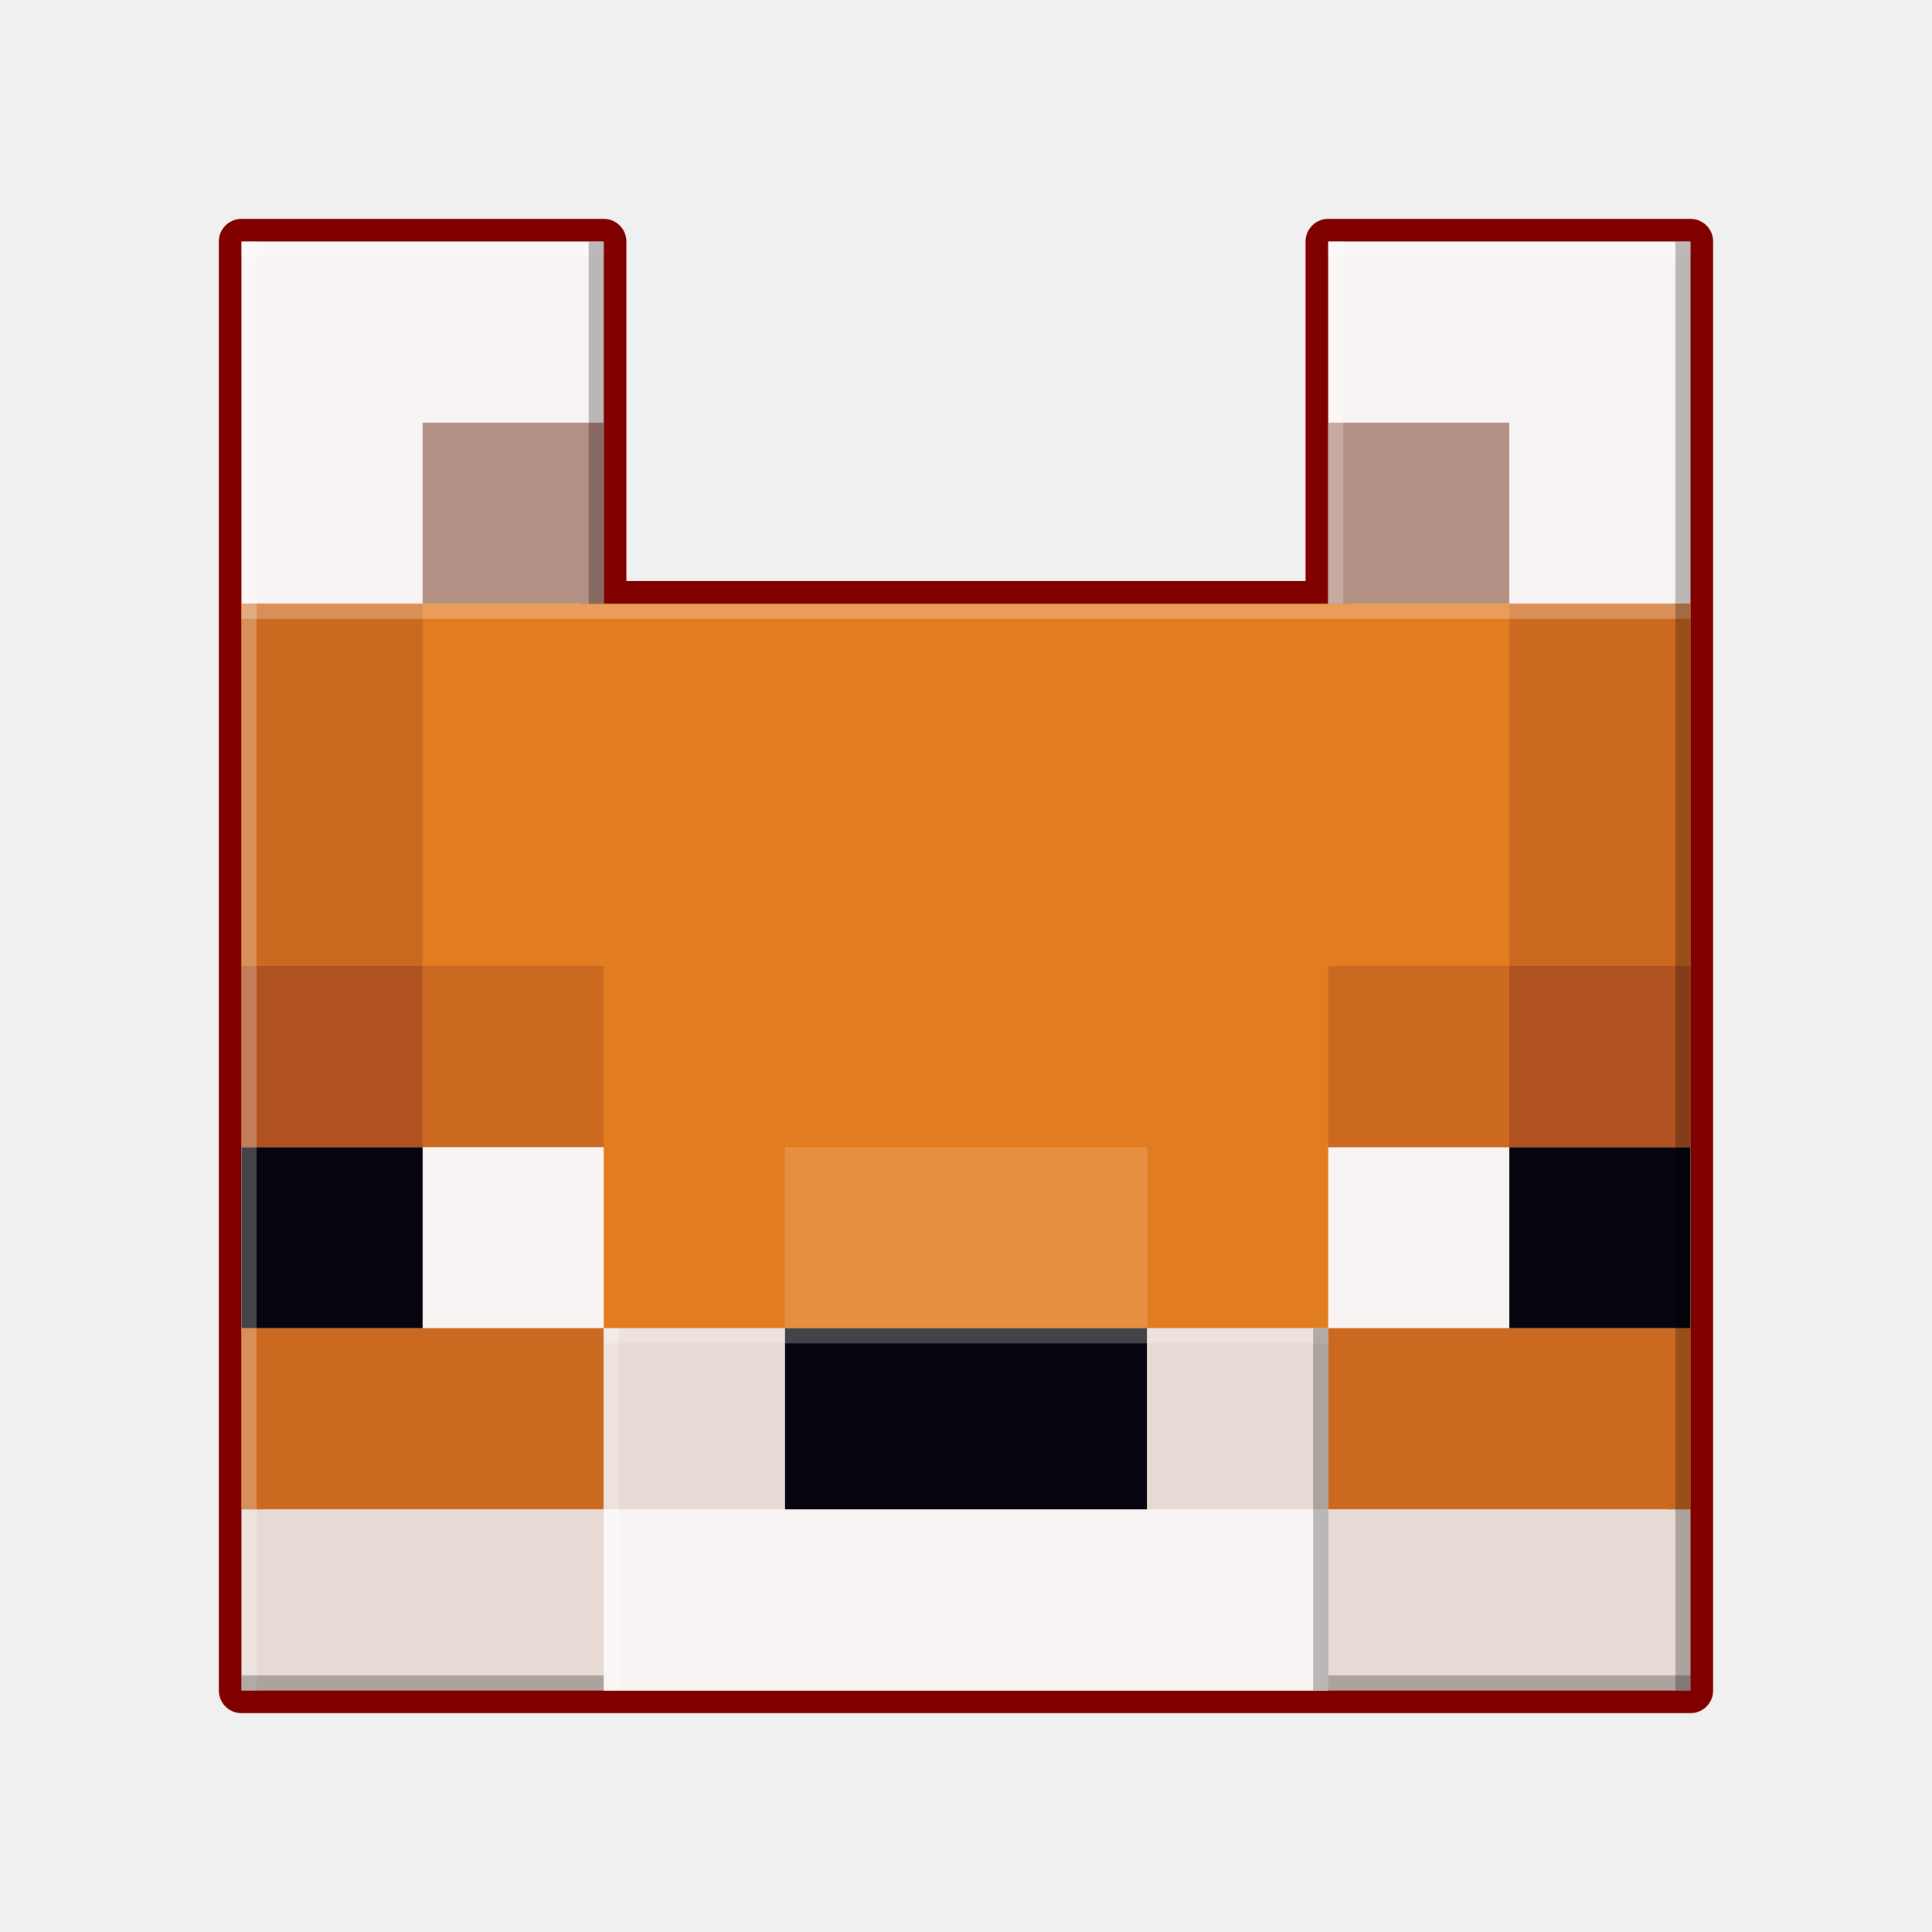
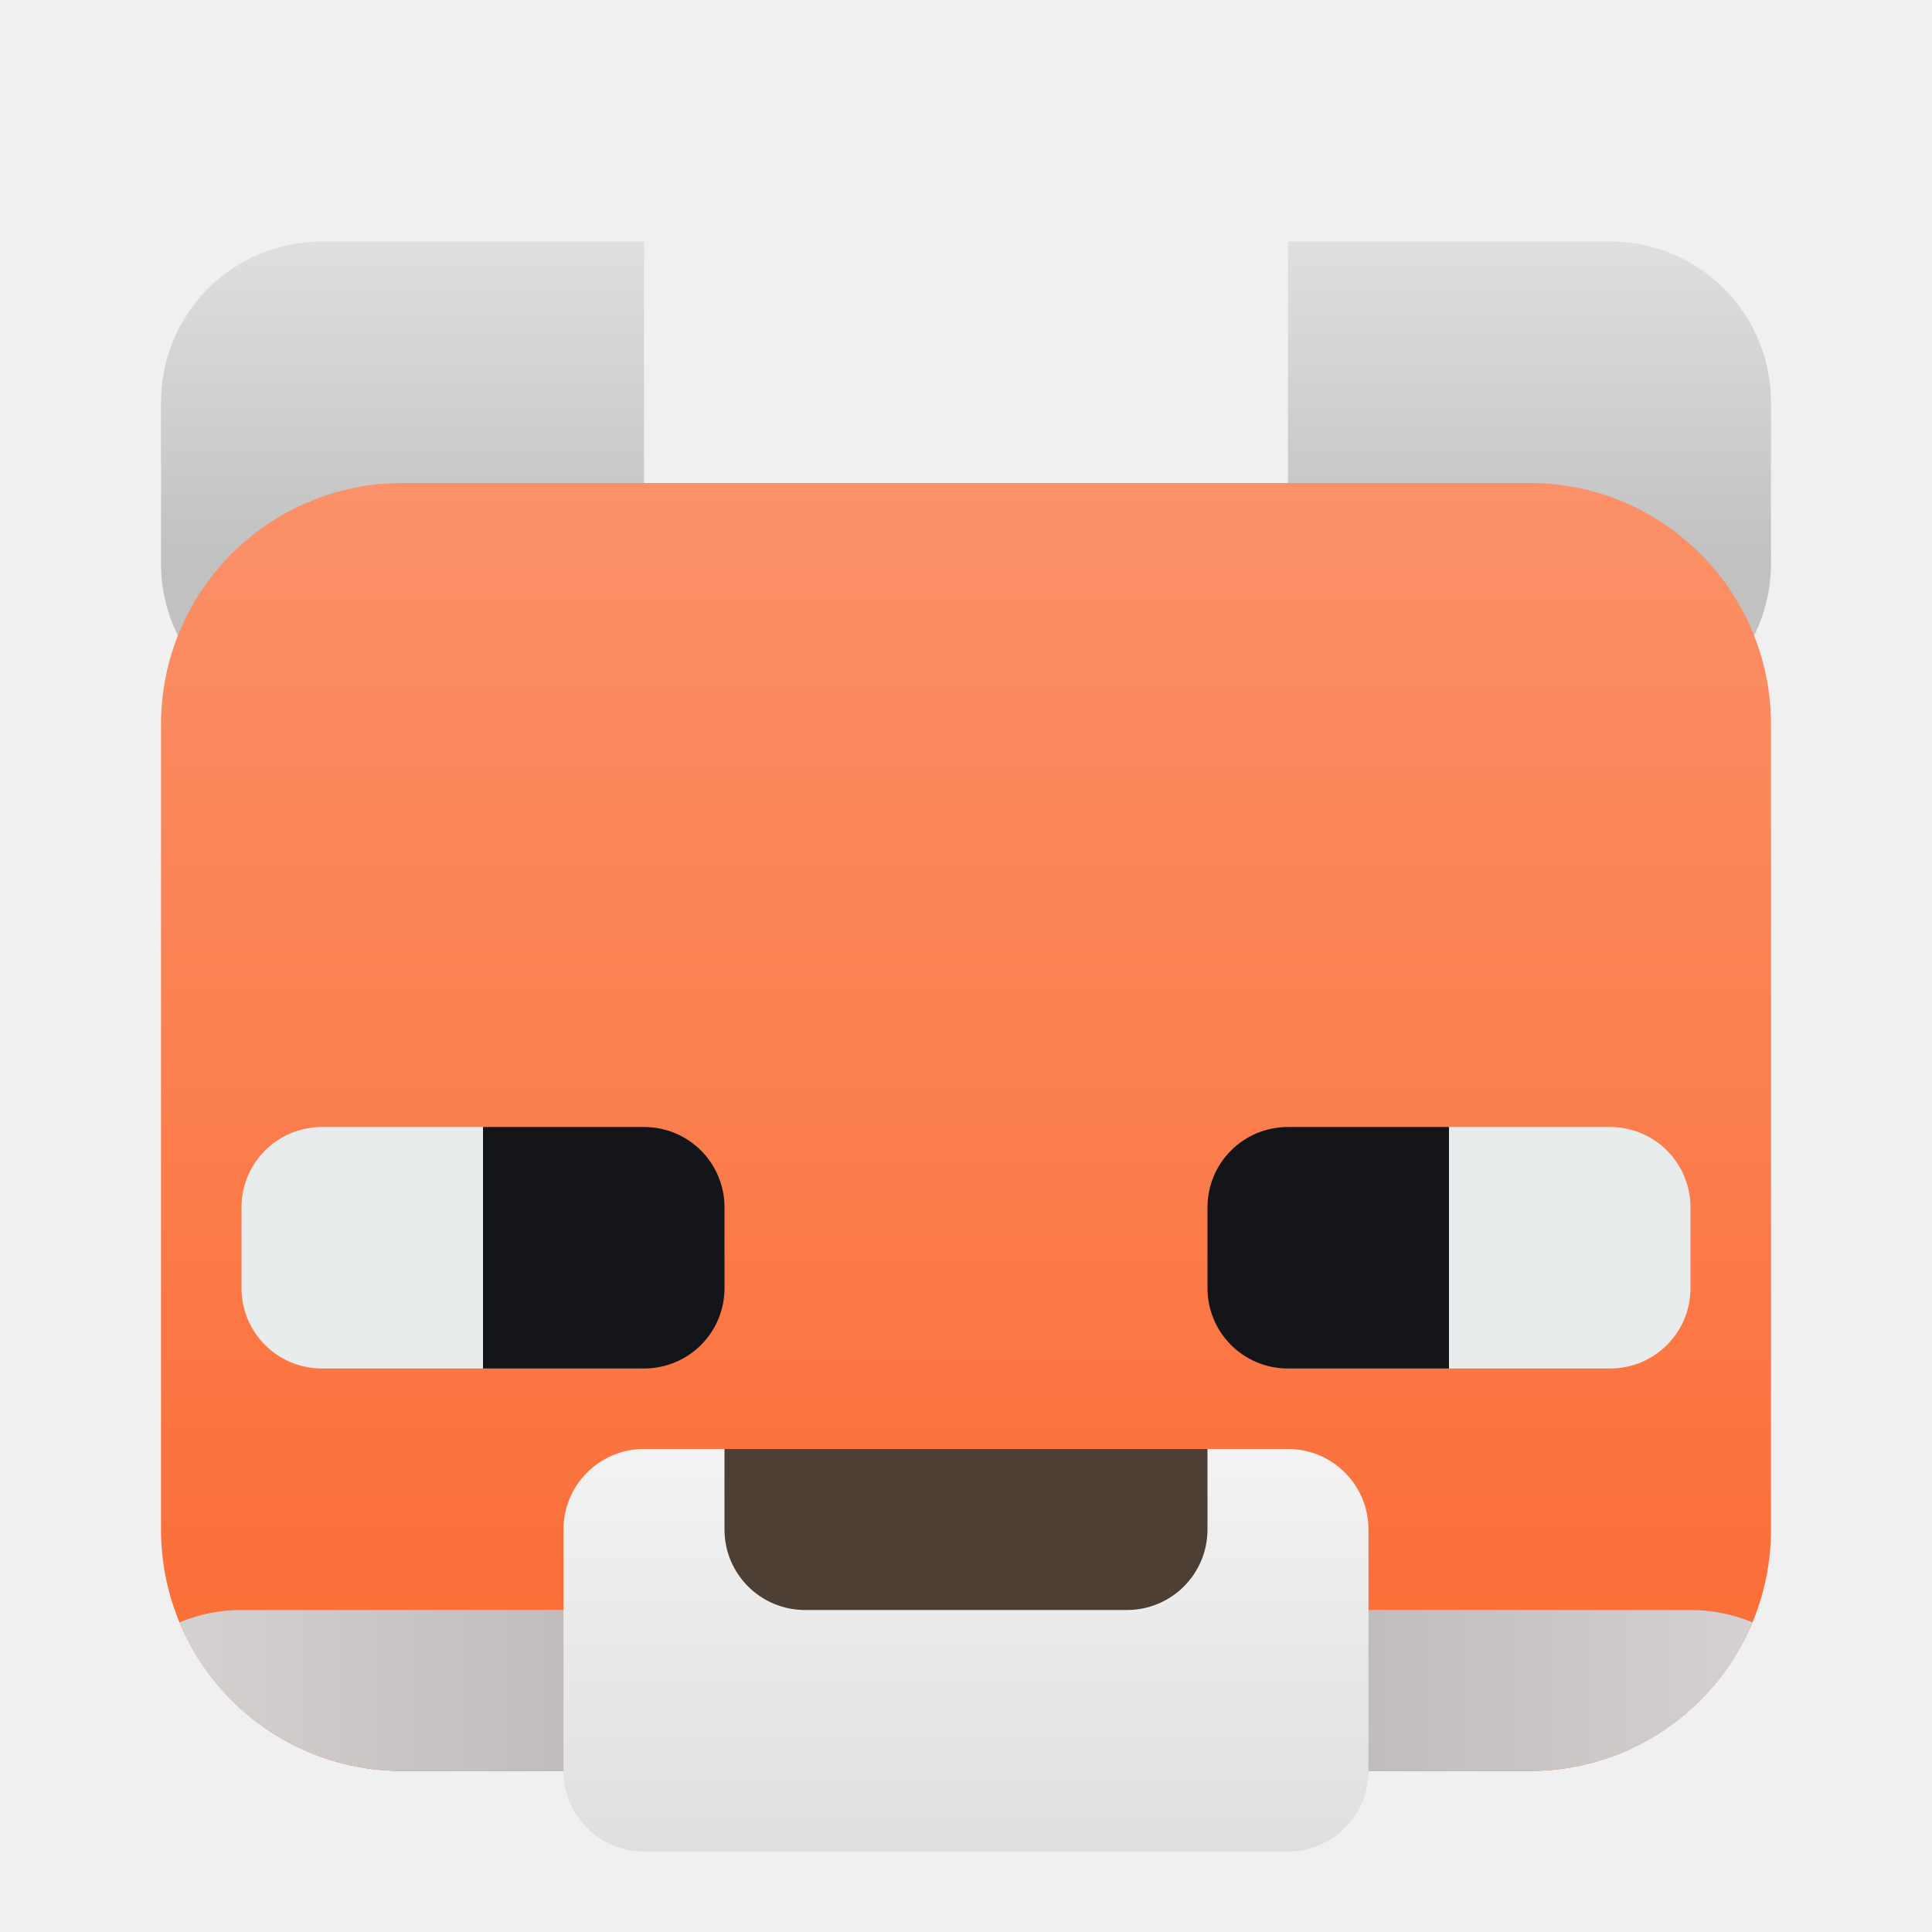
- <svg xmlns="http://www.w3.org/2000/svg" id="svg8" version="1.1" viewBox="0 0 33.867 33.867" height="128" width="128">
-   <defs id="defs2" />
-   <g transform="translate(0,-263.1333)" id="layer1">
-     <path id="rect4750" d="m 4.233,267.367 v 6.35 6.35 3.175 3.175 3.175 3.175 h 25.4 v -3.175 -3.175 -3.175 -3.175 -6.35 -6.35 h -6.35 v 6.35 h -12.7 v -3.175 -3.175 z" style="color:#000000;display:inline;overflow:visible;visibility:visible;opacity:1;fill:none;fill-opacity:1;fill-rule:nonzero;stroke:#800000;stroke-width:0.794;stroke-linecap:butt;stroke-linejoin:round;stroke-miterlimit:4;stroke-dasharray:none;stroke-dashoffset:0;stroke-opacity:1;marker:none;enable-background:accumulate" />
-     <g id="g4748">
-       <rect style="color:#000000;display:inline;overflow:visible;visibility:visible;opacity:1;fill:#f9f4f4;fill-opacity:1;fill-rule:nonzero;stroke:none;stroke-width:1.191;stroke-linecap:butt;stroke-linejoin:round;stroke-miterlimit:4;stroke-dasharray:none;stroke-dashoffset:0;stroke-opacity:1;marker:none;enable-background:accumulate" id="rect4553" width="6.35" height="6.35" x="4.233" y="267.367" />
-       <rect style="color:#000000;display:inline;overflow:visible;visibility:visible;opacity:1;fill:#b48f83;fill-opacity:1;fill-rule:nonzero;stroke:none;stroke-width:0.595;stroke-linecap:butt;stroke-linejoin:round;stroke-miterlimit:4;stroke-dasharray:none;stroke-dashoffset:0;stroke-opacity:1;marker:none;enable-background:accumulate" id="rect4553-6-2" width="3.175" height="3.175" x="7.408" y="270.542" />
-       <rect y="267.367" x="23.283" height="6.35" width="6.35" id="rect4623" style="color:#000000;display:inline;overflow:visible;visibility:visible;opacity:1;fill:#f9f4f4;fill-opacity:1;fill-rule:nonzero;stroke:none;stroke-width:1.191;stroke-linecap:butt;stroke-linejoin:round;stroke-miterlimit:4;stroke-dasharray:none;stroke-dashoffset:0;stroke-opacity:1;marker:none;enable-background:accumulate" />
-       <rect y="270.542" x="23.283" height="3.175" width="3.175" id="rect4627" style="color:#000000;display:inline;overflow:visible;visibility:visible;opacity:1;fill:#b48f83;fill-opacity:1;fill-rule:nonzero;stroke:none;stroke-width:0.595;stroke-linecap:butt;stroke-linejoin:round;stroke-miterlimit:4;stroke-dasharray:none;stroke-dashoffset:0;stroke-opacity:1;marker:none;enable-background:accumulate" />
-       <rect style="color:#000000;display:inline;overflow:visible;visibility:visible;opacity:1;fill:#e27c21;fill-opacity:1;fill-rule:nonzero;stroke:none;stroke-width:0.595;stroke-linecap:butt;stroke-linejoin:round;stroke-miterlimit:4;stroke-dasharray:none;stroke-dashoffset:0;stroke-opacity:1;marker:none;enable-background:accumulate" id="rect4672" width="25.4" height="15.875" x="4.233" y="273.717" />
-       <rect style="color:#000000;display:inline;overflow:visible;visibility:visible;opacity:1;fill:#cc6920;fill-opacity:1;fill-rule:nonzero;stroke:none;stroke-width:0.595;stroke-linecap:butt;stroke-linejoin:round;stroke-miterlimit:4;stroke-dasharray:none;stroke-dashoffset:0;stroke-opacity:1;marker:none;enable-background:accumulate" id="rect4629" width="3.175" height="6.35" x="4.233" y="273.717" />
-       <rect y="273.717" x="26.458" height="6.35" width="3.175" id="rect4631" style="color:#000000;display:inline;overflow:visible;visibility:visible;opacity:1;fill:#cc6920;fill-opacity:1;fill-rule:nonzero;stroke:none;stroke-width:0.595;stroke-linecap:butt;stroke-linejoin:round;stroke-miterlimit:4;stroke-dasharray:none;stroke-dashoffset:0;stroke-opacity:1;marker:none;enable-background:accumulate" />
-       <rect style="color:#000000;display:inline;overflow:visible;visibility:visible;opacity:1;fill:#e78f41;fill-opacity:1;fill-rule:nonzero;stroke:none;stroke-width:0.595;stroke-linecap:butt;stroke-linejoin:round;stroke-miterlimit:4;stroke-dasharray:none;stroke-dashoffset:0;stroke-opacity:1;marker:none;enable-background:accumulate" id="rect4636" width="6.35" height="3.175" x="13.758" y="283.242" />
-       <rect style="color:#000000;display:inline;overflow:visible;visibility:visible;opacity:1;fill:#b05122;fill-opacity:1;fill-rule:nonzero;stroke:none;stroke-width:0.595;stroke-linecap:butt;stroke-linejoin:round;stroke-miterlimit:4;stroke-dasharray:none;stroke-dashoffset:0;stroke-opacity:1;marker:none;enable-background:accumulate" id="rect4638" width="3.175" height="3.175" x="4.233" y="280.067" />
-       <rect style="color:#000000;display:inline;overflow:visible;visibility:visible;opacity:1;fill:#cc6920;fill-opacity:1;fill-rule:nonzero;stroke:none;stroke-width:0.595;stroke-linecap:butt;stroke-linejoin:round;stroke-miterlimit:4;stroke-dasharray:none;stroke-dashoffset:0;stroke-opacity:1;marker:none;enable-background:accumulate" id="rect4640" width="3.175" height="3.175" x="7.408" y="280.067" />
-       <rect style="color:#000000;display:inline;overflow:visible;visibility:visible;opacity:1;fill:#f9f4f4;fill-opacity:1;fill-rule:nonzero;stroke:none;stroke-width:0.842;stroke-linecap:butt;stroke-linejoin:round;stroke-miterlimit:4;stroke-dasharray:none;stroke-dashoffset:0;stroke-opacity:1;marker:none;enable-background:accumulate" id="rect4644" width="6.35" height="3.175" x="4.233" y="283.242" />
-       <rect style="color:#000000;display:inline;overflow:visible;visibility:visible;opacity:1;fill:#06040e;fill-opacity:1;fill-rule:nonzero;stroke:none;stroke-width:0.595;stroke-linecap:butt;stroke-linejoin:round;stroke-miterlimit:4;stroke-dasharray:none;stroke-dashoffset:0;stroke-opacity:1;marker:none;enable-background:accumulate" id="rect4642" width="3.175" height="3.175" x="4.233" y="283.242" />
-       <rect style="color:#000000;display:inline;overflow:visible;visibility:visible;opacity:1;fill:#f9f4f4;fill-opacity:1;fill-rule:nonzero;stroke:none;stroke-width:0.842;stroke-linecap:butt;stroke-linejoin:round;stroke-miterlimit:4;stroke-dasharray:none;stroke-dashoffset:0;stroke-opacity:1;marker:none;enable-background:accumulate" id="rect4646" width="6.35" height="3.175" x="23.283" y="283.242" />
-       <rect style="color:#000000;display:inline;overflow:visible;visibility:visible;opacity:1;fill:#06040e;fill-opacity:1;fill-rule:nonzero;stroke:none;stroke-width:0.595;stroke-linecap:butt;stroke-linejoin:round;stroke-miterlimit:4;stroke-dasharray:none;stroke-dashoffset:0;stroke-opacity:1;marker:none;enable-background:accumulate" id="rect4648" width="3.175" height="3.175" x="26.458" y="283.242" />
-       <rect style="color:#000000;display:inline;overflow:visible;visibility:visible;opacity:1;fill:#cc6920;fill-opacity:1;fill-rule:nonzero;stroke:none;stroke-width:0.595;stroke-linecap:butt;stroke-linejoin:round;stroke-miterlimit:4;stroke-dasharray:none;stroke-dashoffset:0;stroke-opacity:1;marker:none;enable-background:accumulate" id="rect4650" width="3.175" height="3.175" x="23.283" y="280.067" />
-       <rect style="color:#000000;display:inline;overflow:visible;visibility:visible;opacity:1;fill:#b05122;fill-opacity:1;fill-rule:nonzero;stroke:none;stroke-width:0.595;stroke-linecap:butt;stroke-linejoin:round;stroke-miterlimit:4;stroke-dasharray:none;stroke-dashoffset:0;stroke-opacity:1;marker:none;enable-background:accumulate" id="rect4652" width="3.175" height="3.175" x="26.458" y="280.067" />
-       <rect style="color:#000000;display:inline;overflow:visible;visibility:visible;opacity:1;fill:#cc6920;fill-opacity:1;fill-rule:nonzero;stroke:none;stroke-width:0.595;stroke-linecap:butt;stroke-linejoin:round;stroke-miterlimit:4;stroke-dasharray:none;stroke-dashoffset:0;stroke-opacity:1;marker:none;enable-background:accumulate" id="rect4654" width="25.4" height="3.175" x="4.233" y="286.417" />
-       <rect style="color:#000000;display:inline;overflow:visible;visibility:visible;opacity:1;fill:#e7d9d3;fill-opacity:1;fill-rule:nonzero;stroke:none;stroke-width:0.595;stroke-linecap:butt;stroke-linejoin:round;stroke-miterlimit:4;stroke-dasharray:none;stroke-dashoffset:0;stroke-opacity:1;marker:none;enable-background:accumulate" id="rect4656" width="25.4" height="3.175" x="4.233" y="289.592" />
-       <rect style="color:#000000;display:inline;overflow:visible;visibility:visible;opacity:0.25;fill:#ffffff;fill-opacity:1;fill-rule:nonzero;stroke:none;stroke-width:0.561;stroke-linecap:butt;stroke-linejoin:round;stroke-miterlimit:4;stroke-dasharray:none;stroke-dashoffset:0;stroke-opacity:1;marker:none;enable-background:accumulate" id="rect4917" width="25.4" height="0.265" x="4.233" y="273.717" />
-       <rect style="color:#000000;display:inline;overflow:visible;visibility:visible;opacity:0.25;fill:#ffffff;fill-opacity:1;fill-rule:nonzero;stroke:none;stroke-width:0.486;stroke-linecap:butt;stroke-linejoin:round;stroke-miterlimit:4;stroke-dasharray:none;stroke-dashoffset:0;stroke-opacity:1;marker:none;enable-background:accumulate" id="rect4921" width="0.265" height="19.05" x="4.233" y="273.717" />
-       <rect style="color:#000000;display:inline;overflow:visible;visibility:visible;opacity:1;fill:#f9f4f4;fill-opacity:1;fill-rule:nonzero;stroke:none;stroke-width:1.191;stroke-linecap:butt;stroke-linejoin:round;stroke-miterlimit:4;stroke-dasharray:none;stroke-dashoffset:0;stroke-opacity:1;marker:none;enable-background:accumulate" id="rect4658" width="12.7" height="6.35" x="10.583" y="286.417" />
-       <rect style="color:#000000;display:inline;overflow:visible;visibility:visible;opacity:1;fill:#06040e;fill-opacity:1;fill-rule:nonzero;stroke:none;stroke-width:1.191;stroke-linecap:butt;stroke-linejoin:round;stroke-miterlimit:4;stroke-dasharray:none;stroke-dashoffset:0;stroke-opacity:1;marker:none;enable-background:accumulate" id="rect4660" width="6.35" height="3.175" x="13.758" y="286.417" />
-       <rect style="color:#000000;display:inline;overflow:visible;visibility:visible;opacity:1;fill:#e7d9d3;fill-opacity:1;fill-rule:nonzero;stroke:none;stroke-width:1.191;stroke-linecap:butt;stroke-linejoin:round;stroke-miterlimit:4;stroke-dasharray:none;stroke-dashoffset:0;stroke-opacity:1;marker:none;enable-background:accumulate" id="rect4662" width="3.175" height="3.175" x="10.583" y="286.417" />
-       <rect style="color:#000000;display:inline;overflow:visible;visibility:visible;opacity:1;fill:#e7d9d3;fill-opacity:1;fill-rule:nonzero;stroke:none;stroke-width:1.191;stroke-linecap:butt;stroke-linejoin:round;stroke-miterlimit:4;stroke-dasharray:none;stroke-dashoffset:0;stroke-opacity:1;marker:none;enable-background:accumulate" id="rect4664" width="3.175" height="3.175" x="20.108" y="286.417" />
-       <rect y="286.417" x="10.583" height="6.35" width="0.265" id="rect4923" style="color:#000000;display:inline;overflow:visible;visibility:visible;opacity:0.25;fill:#ffffff;fill-opacity:1;fill-rule:nonzero;stroke:none;stroke-width:0.281;stroke-linecap:butt;stroke-linejoin:round;stroke-miterlimit:4;stroke-dasharray:none;stroke-dashoffset:0;stroke-opacity:1;marker:none;enable-background:accumulate" />
-       <rect style="color:#000000;display:inline;overflow:visible;visibility:visible;opacity:0.25;fill:#ffffff;fill-opacity:1;fill-rule:nonzero;stroke:none;stroke-width:0.397;stroke-linecap:butt;stroke-linejoin:round;stroke-miterlimit:4;stroke-dasharray:none;stroke-dashoffset:0;stroke-opacity:1;marker:none;enable-background:accumulate" id="rect4951" width="12.7" height="0.265" x="10.583" y="286.417" />
-       <rect y="273.717" x="29.369" height="19.05" width="0.265" id="rect4953" style="color:#000000;display:inline;overflow:visible;visibility:visible;opacity:0.25;fill:#000000;fill-opacity:1;fill-rule:nonzero;stroke:none;stroke-width:0.486;stroke-linecap:butt;stroke-linejoin:round;stroke-miterlimit:4;stroke-dasharray:none;stroke-dashoffset:0;stroke-opacity:1;marker:none;enable-background:accumulate" />
-       <rect y="292.502" x="23.283" height="0.265" width="6.35" id="rect4957" style="color:#000000;display:inline;overflow:visible;visibility:visible;opacity:0.25;fill:#000000;fill-opacity:1;fill-rule:nonzero;stroke:none;stroke-width:0.281;stroke-linecap:butt;stroke-linejoin:round;stroke-miterlimit:4;stroke-dasharray:none;stroke-dashoffset:0;stroke-opacity:1;marker:none;enable-background:accumulate" />
-       <rect style="color:#000000;display:inline;overflow:visible;visibility:visible;opacity:0.25;fill:#000000;fill-opacity:1;fill-rule:nonzero;stroke:none;stroke-width:0.281;stroke-linecap:butt;stroke-linejoin:round;stroke-miterlimit:4;stroke-dasharray:none;stroke-dashoffset:0;stroke-opacity:1;marker:none;enable-background:accumulate" id="rect4959" width="0.265" height="6.35" x="23.019" y="286.417" />
-       <rect y="292.502" x="4.233" height="0.265" width="6.35" id="rect4961" style="color:#000000;display:inline;overflow:visible;visibility:visible;opacity:0.25;fill:#000000;fill-opacity:1;fill-rule:nonzero;stroke:none;stroke-width:0.281;stroke-linecap:butt;stroke-linejoin:round;stroke-miterlimit:4;stroke-dasharray:none;stroke-dashoffset:0;stroke-opacity:1;marker:none;enable-background:accumulate" />
-       <rect y="267.367" x="4.233" height="6.35" width="0.265" id="rect4963" style="color:#000000;display:inline;overflow:visible;visibility:visible;opacity:0.25;fill:#ffffff;fill-opacity:1;fill-rule:nonzero;stroke:none;stroke-width:0.281;stroke-linecap:butt;stroke-linejoin:round;stroke-miterlimit:4;stroke-dasharray:none;stroke-dashoffset:0;stroke-opacity:1;marker:none;enable-background:accumulate" />
-       <rect style="color:#000000;display:inline;overflow:visible;visibility:visible;opacity:0.25;fill:#ffffff;fill-opacity:1;fill-rule:nonzero;stroke:none;stroke-width:0.281;stroke-linecap:butt;stroke-linejoin:round;stroke-miterlimit:4;stroke-dasharray:none;stroke-dashoffset:0;stroke-opacity:1;marker:none;enable-background:accumulate" id="rect4965" width="6.35" height="0.265" x="4.233" y="267.367" />
-       <rect y="267.367" x="23.283" height="6.35" width="0.265" id="rect4963-9" style="color:#000000;display:inline;overflow:visible;visibility:visible;opacity:0.25;fill:#ffffff;fill-opacity:1;fill-rule:nonzero;stroke:none;stroke-width:0.281;stroke-linecap:butt;stroke-linejoin:round;stroke-miterlimit:4;stroke-dasharray:none;stroke-dashoffset:0;stroke-opacity:1;marker:none;enable-background:accumulate" />
-       <rect style="color:#000000;display:inline;overflow:visible;visibility:visible;opacity:0.25;fill:#ffffff;fill-opacity:1;fill-rule:nonzero;stroke:none;stroke-width:0.281;stroke-linecap:butt;stroke-linejoin:round;stroke-miterlimit:4;stroke-dasharray:none;stroke-dashoffset:0;stroke-opacity:1;marker:none;enable-background:accumulate" id="rect4965-1" width="6.35" height="0.265" x="23.283" y="267.367" />
-       <rect style="color:#000000;display:inline;overflow:visible;visibility:visible;opacity:0.25;fill:#000000;fill-opacity:1;fill-rule:nonzero;stroke:none;stroke-width:0.281;stroke-linecap:butt;stroke-linejoin:round;stroke-miterlimit:4;stroke-dasharray:none;stroke-dashoffset:0;stroke-opacity:1;marker:none;enable-background:accumulate" id="rect4985" width="0.265" height="6.35" x="29.369" y="267.367" />
-       <rect y="267.367" x="10.319" height="6.35" width="0.265" id="rect4987" style="color:#000000;display:inline;overflow:visible;visibility:visible;opacity:0.25;fill:#000000;fill-opacity:1;fill-rule:nonzero;stroke:none;stroke-width:0.281;stroke-linecap:butt;stroke-linejoin:round;stroke-miterlimit:4;stroke-dasharray:none;stroke-dashoffset:0;stroke-opacity:1;marker:none;enable-background:accumulate" />
+ <svg xmlns="http://www.w3.org/2000/svg" xmlns:xlink="http://www.w3.org/1999/xlink" width="24" height="24" version="1.1" viewBox="0 0 24 24" id="svg168" xml:space="preserve">
+   <defs id="defs172">
+     <linearGradient id="linearGradient288023">
+       <stop style="stop-color:#c1c1c1;stop-opacity:1;" offset="0" id="stop288019" />
+       <stop style="stop-color:#dfdfdf;stop-opacity:1;" offset="1" id="stop288021" />
+     </linearGradient>
+     <linearGradient xlink:href="#linearGradient288023" id="linearGradient288033" x1="183" y1="11" x2="183" y2="7" gradientUnits="userSpaceOnUse" />
+     <linearGradient xlink:href="#linearGradient288023" id="linearGradient288025" x1="171" y1="11" x2="171" y2="7" gradientUnits="userSpaceOnUse" />
+     <linearGradient xlink:href="#linearGradient287141" id="linearGradient287143" x1="181.385" y1="22" x2="181.385" y2="6" gradientUnits="userSpaceOnUse" gradientTransform="translate(-12.38519,4.000002)" />
+     <linearGradient id="linearGradient287141">
+       <stop style="stop-color:#fb6a32;stop-opacity:1;" offset="0" id="stop287137" />
+       <stop style="stop-color:#fb9168;stop-opacity:1;" offset="1" id="stop287139" />
+     </linearGradient>
+     <linearGradient xlink:href="#linearGradient287169" id="linearGradient287171" x1="178.385" y1="22" x2="198.385" y2="22" gradientUnits="userSpaceOnUse" gradientTransform="translate(-12.38519,4.000002)" />
+     <linearGradient id="linearGradient287169">
+       <stop style="stop-color:#d6d2d2;stop-opacity:1;" offset="0" id="stop287165" />
+       <stop style="stop-color:#aca7a7;stop-opacity:1;" offset="0.499" id="stop287173" />
+       <stop style="stop-color:#d6d2d2;stop-opacity:1;" offset="0.999" id="stop287167" />
+     </linearGradient>
+     <clipPath clipPathUnits="userSpaceOnUse" id="clipPath51465-6-2-8-5-5-4-9-7">
+       <rect style="fill:#dfdfdf;fill-opacity:1;stroke-width:0.265;paint-order:stroke markers fill;stop-color:#000000" id="rect51467-3-9-5-9-9-2-3-5" width="10" height="5" x="183.385" y="18" ry="1" />
+     </clipPath>
+     <linearGradient xlink:href="#linearGradient287187" id="linearGradient287189" x1="192.385" y1="23" x2="192.385" y2="18" gradientUnits="userSpaceOnUse" />
+     <linearGradient id="linearGradient287187">
+       <stop style="stop-color:#dfdfdf;stop-opacity:1;" offset="0" id="stop287183" />
+       <stop style="stop-color:#f3f3f3;stop-opacity:1;" offset="1" id="stop287185" />
+     </linearGradient>
+   </defs>
+   <g id="i_fox" transform="translate(-164,-4)">
+     <path id="path51543" style="fill:url(#linearGradient288033);fill-opacity:1;stroke-width:0.265;paint-order:stroke markers fill;stop-color:#000000" d="m 180,7 v 2 1 1 c 0,1.108 0.892,2 2,2 h 2 c 1.108,0 2,-0.892 2,-2 V 9 c 0,-1.108 -0.892,-2 -2,-2 h -1 -1 z" />
+     <path id="rect51469" style="fill:url(#linearGradient288025);fill-opacity:1;stroke-width:0.265;paint-order:stroke markers fill;stop-color:#000000" d="m 172,7 v 2 1 1 c 0,1.108 -0.892,2 -2,2 h -2 c -1.108,0 -2,-0.892 -2,-2 V 9 c 0,-1.108 0.892,-2 2,-2 h 1 1 z" />
+     <rect style="fill:url(#linearGradient287143);fill-opacity:1;stroke-width:0.271;paint-order:stroke markers fill;stop-color:#000000" id="rect50678" width="20" height="16" x="166" y="10" ry="3" />
+     <path id="rect51545" style="fill:url(#linearGradient287171);fill-opacity:1;stroke-width:0.259;paint-order:stroke markers fill;stop-color:#000000" d="m 167,24 c -0.274,0 -0.534,0.055 -0.771,0.154 C 166.679,25.24 167.748,26 169,26 h 14 c 1.252,0 2.321,-0.76 2.771,-1.846 C 185.534,24.055 185.274,24 185,24 Z" />
+     <g id="g51463" clip-path="url(#clipPath51465-6-2-8-5-5-4-9-7)" transform="translate(-12.38519,4.000002)">
+       <rect style="fill:url(#linearGradient287189);fill-opacity:1;stroke-width:0.265;paint-order:stroke markers fill;stop-color:#000000" id="rect51033" width="10" height="5" x="183.385" y="18" />
+       <rect style="fill:#4d3f33;fill-opacity:1;stroke-width:0.265;paint-order:stroke markers fill;stop-color:#000000" id="rect51319" width="6" height="3" x="185.385" y="17" ry="1" />
    </g>
+     <g id="g52513" clip-path="none" transform="matrix(-1,0,0,1,352.3852,4.000002)">
+       <path id="rect52365" style="fill:#e9ecec;fill-opacity:1;stroke-width:0.265;paint-order:stroke markers fill;stop-color:#000000" d="m 184.385,14 c 0.554,0 1,0.446 1,1 v 1 c 0,0.554 -0.446,1 -1,1 h -2 v -3 z" />
+       <path id="path102360" style="fill:#141519;fill-opacity:1;stroke-width:0.265;paint-order:stroke markers fill;stop-color:#000000" d="m 180.385,14 c -0.554,0 -1,0.446 -1,1 v 1 c 0,0.554 0.446,1 1,1 h 2 v -3 z" />
+     </g>
+     <use x="0" y="0" xlink:href="#g52513" id="use55252" transform="matrix(-1,0,0,1,352,0)" />
+     <rect style="fill:#ffffff;fill-opacity:0;stroke:none;stroke-width:0.265;paint-order:stroke markers fill;stop-color:#000000" id="rect128412-7-4" width="24" height="24" x="164" y="4" />
  </g>
</svg>
